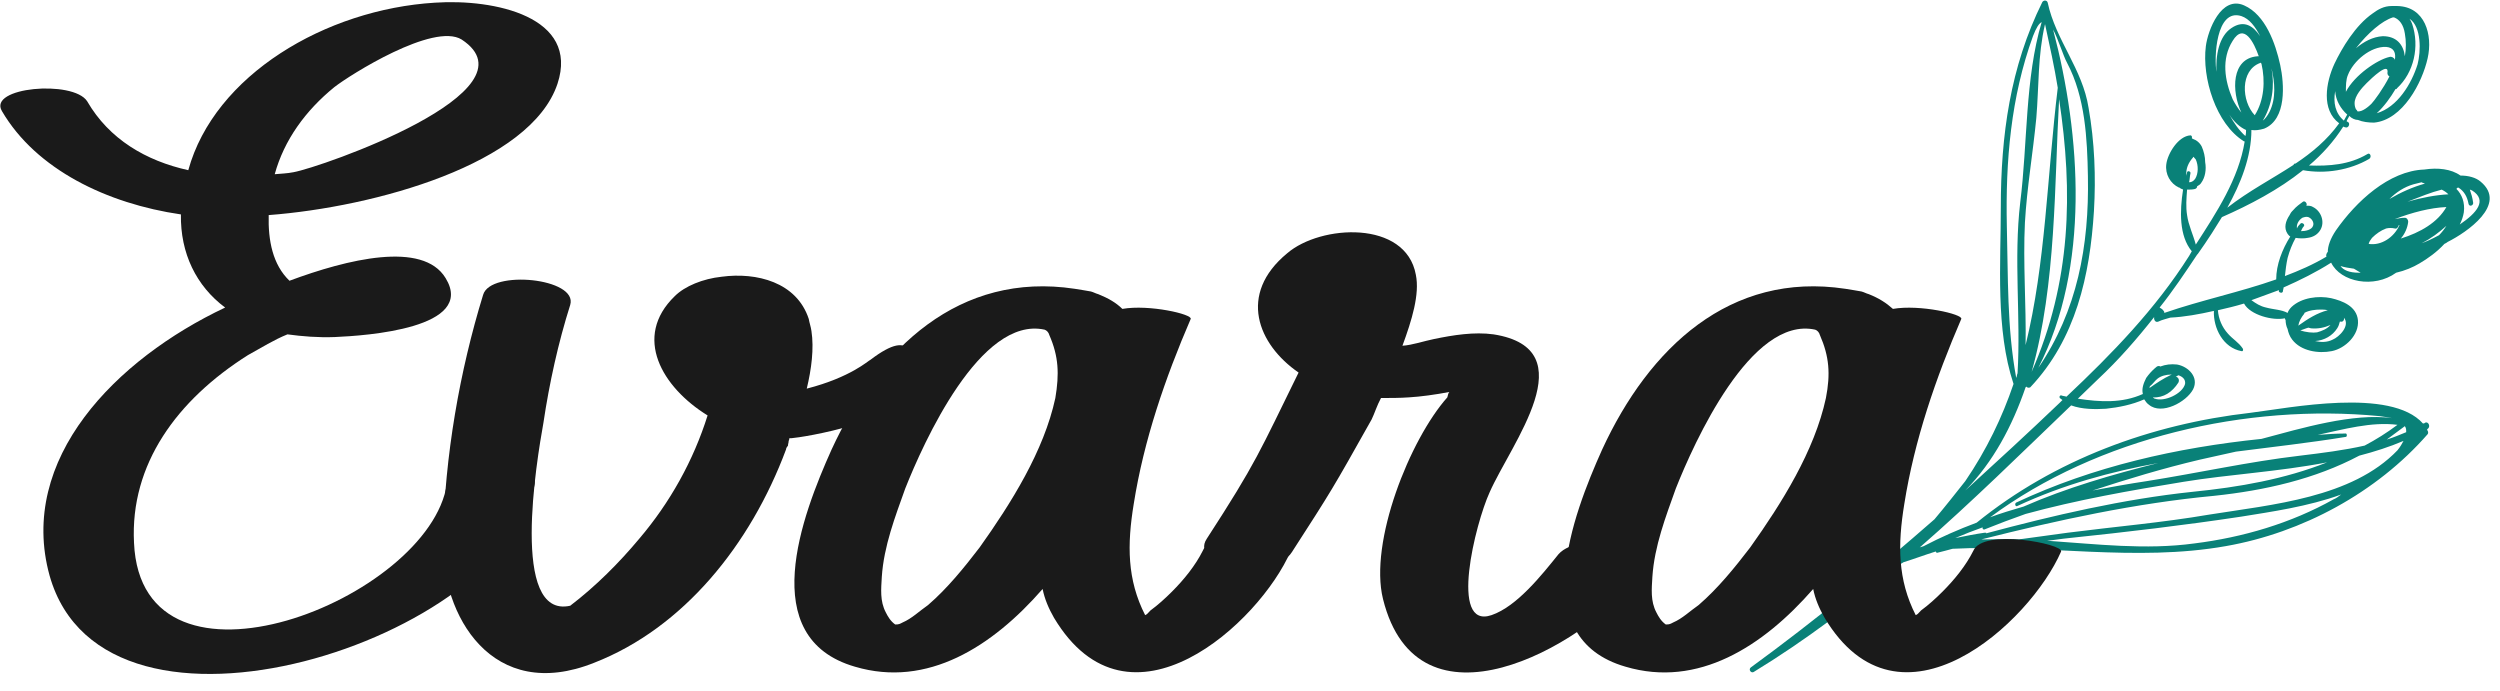
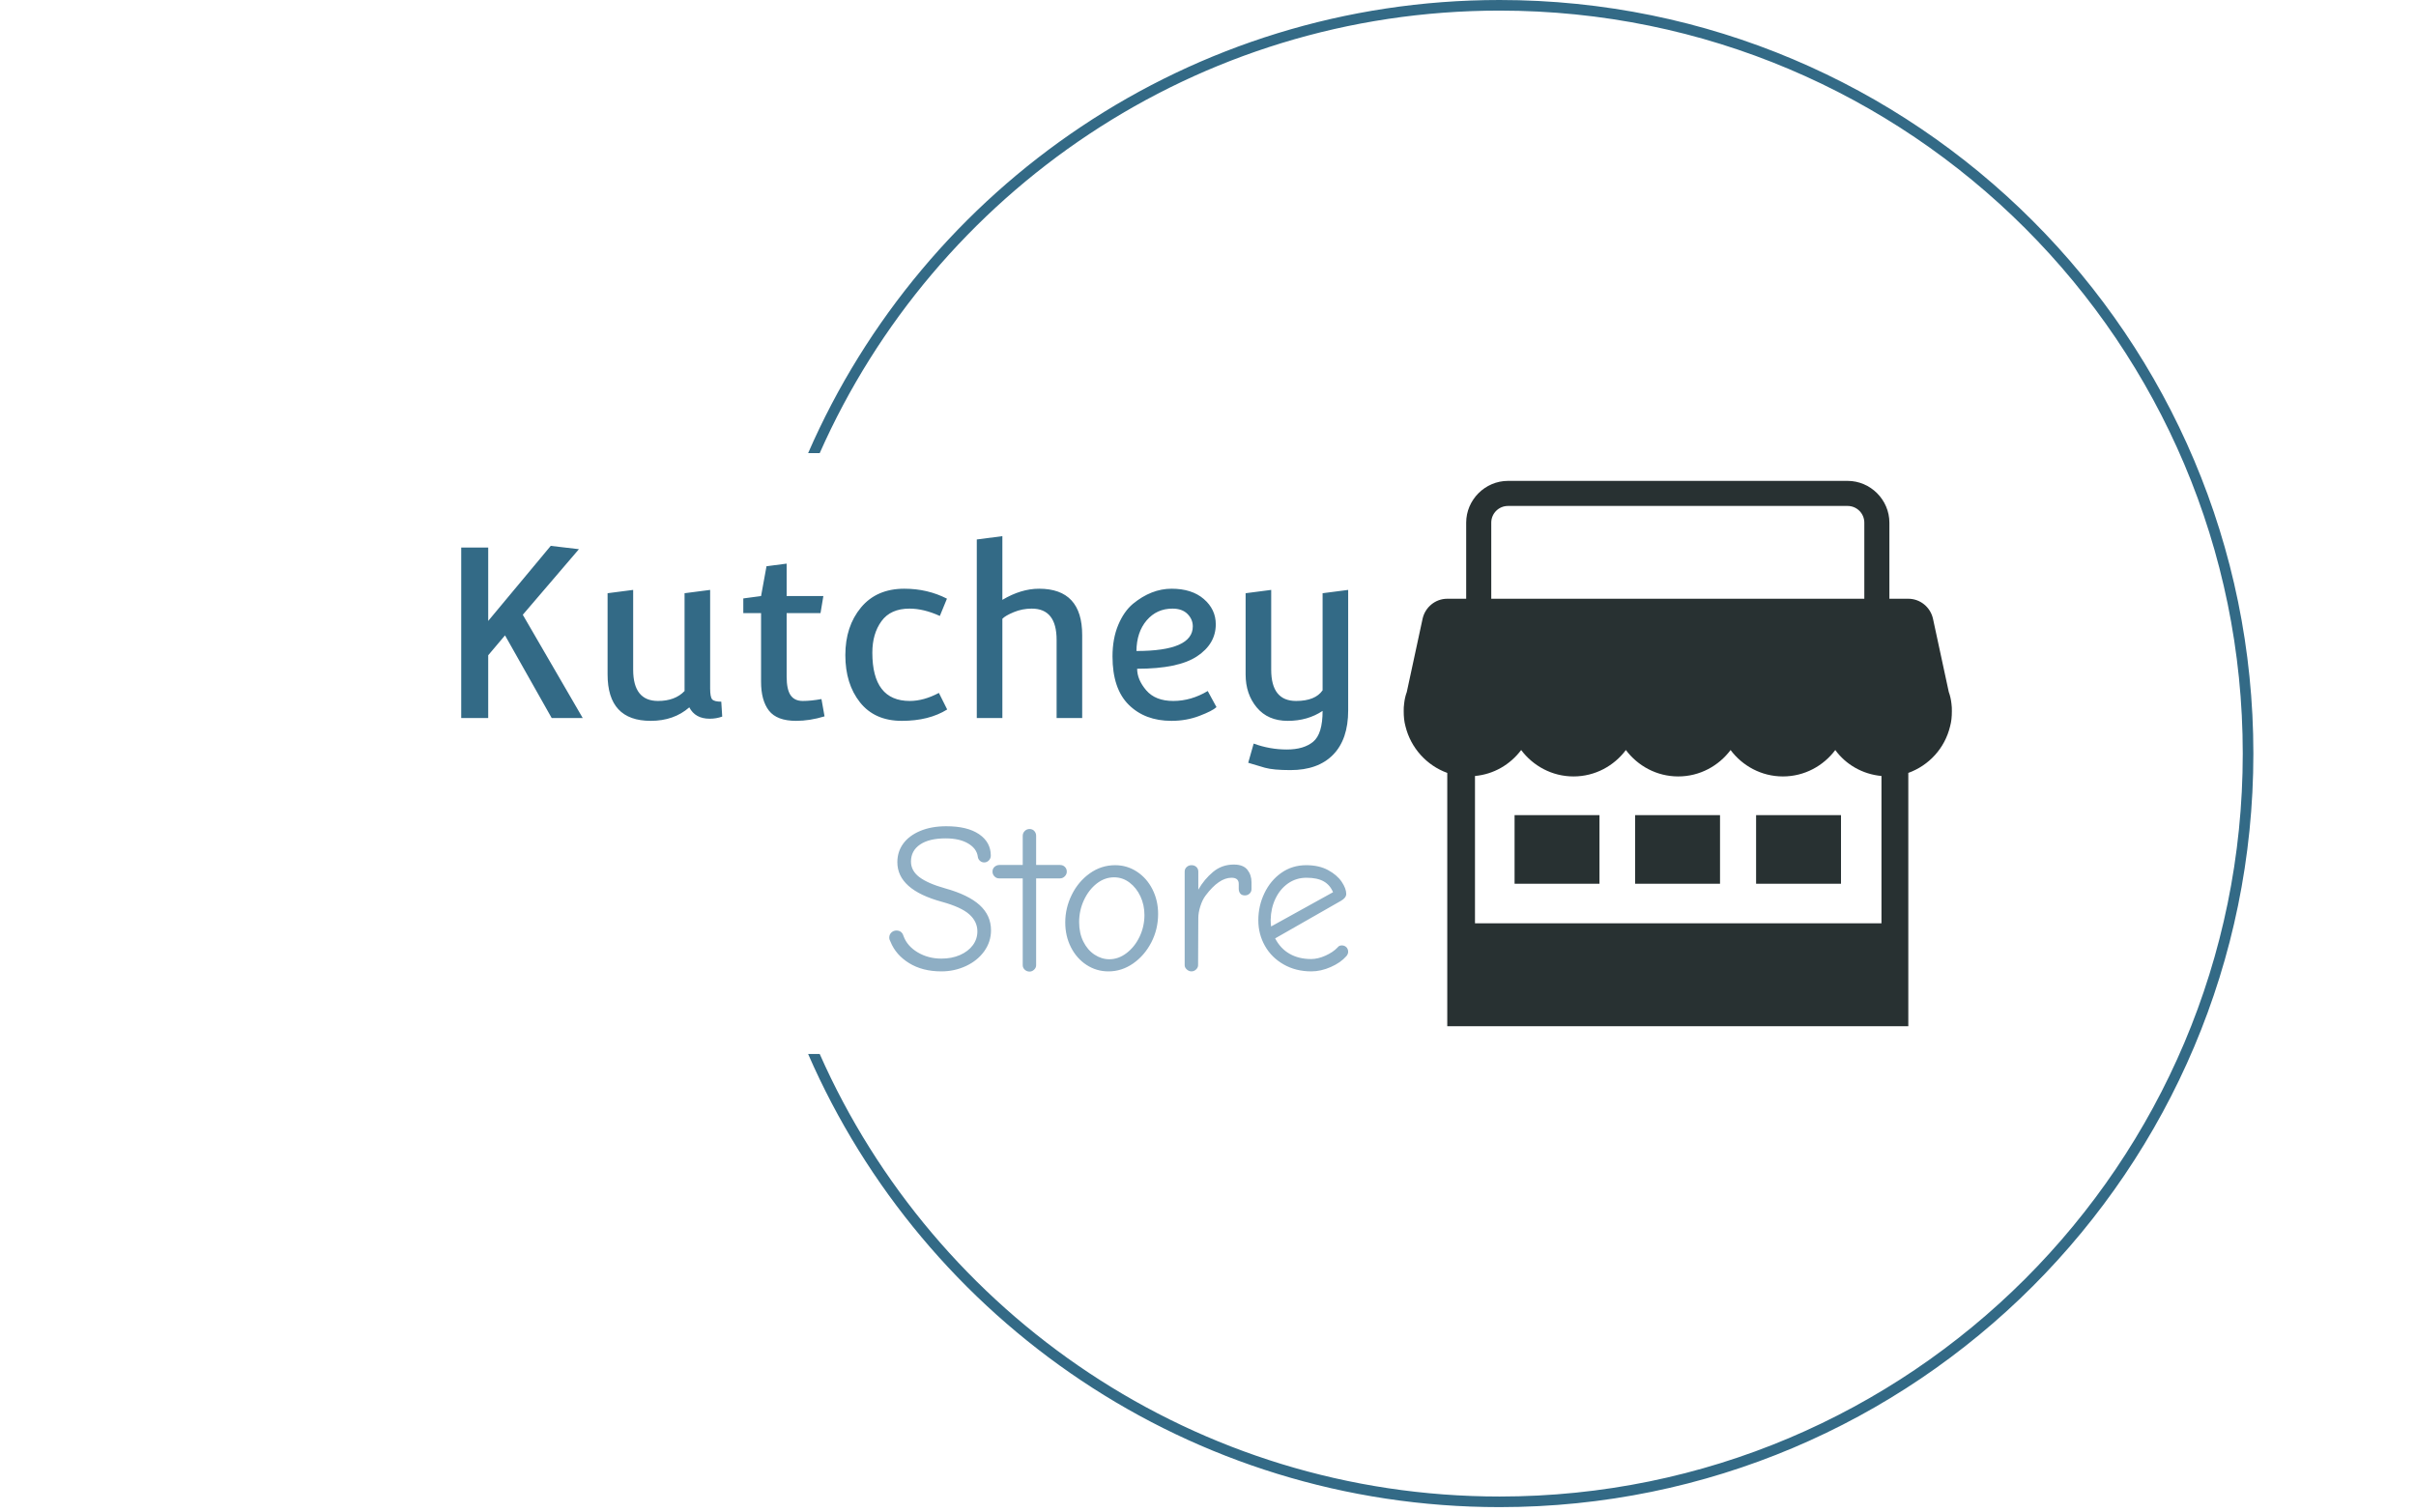
- <svg xmlns="http://www.w3.org/2000/svg" version="1.1" id="Layer_1" x="0px" y="0px" viewBox="0 0 373.1 103" style="enable-background:new 0 0 373.1 103;" xml:space="preserve">
-   <style type="text/css">
- 	.st0{fill:#098178;}
- 	.st1{fill:#1A1A1A;}
- </style>
-   <path class="st0" d="M362.3,64.8c0.1-0.1,0.1-0.4,0-0.5c0-0.1-0.1-0.1-0.1-0.2c0,0,0.1,0,0.1-0.1c0.5-0.3,0.1-1.2-0.4-0.9  c-0.1,0.1-0.2,0.1-0.3,0.1c-4.8-5.4-20-2.3-25.7-1.6c-14.9,1.7-29.3,7-40.9,16.4c-2.7,1-5.4,2.2-7.9,3.5c-0.2,0.1-0.4,0.1-0.6,0.2  c7.8-6.8,15.2-14.1,22.6-21.2c1.6,0.6,3.6,0.6,5.2,0.5c1.9-0.2,3.9-0.6,5.7-1.4c0.2,0.3,0.4,0.6,0.7,0.8c1.9,1.6,5.6-0.4,6.6-2.3  c0.9-1.8-0.7-3.4-2.4-3.7c-0.9-0.1-1.7,0-2.5,0.3c-0.1-0.1-0.3-0.1-0.5,0c-0.5,0.4-0.9,0.8-1.3,1.3c-0.1,0.1-0.2,0.3-0.3,0.4  c-0.4,0.8-0.7,1.6-0.5,2.4c-3.1,1.4-6.4,1.2-9.7,0.7c1-1,2-1.9,3-2.9c3.1-2.9,5.8-6,8.4-9.3c-0.1,0.3,0.1,0.9,0.6,0.7  c0.6-0.3,1.2-0.4,1.8-0.6c2.1-0.1,4.3-0.5,6.5-1c-0.1,2.6,1.4,5.5,4.1,6c0.3,0.1,0.3-0.3,0.2-0.4c-0.6-0.9-1.5-1.4-2.2-2.2  c-0.9-1-1.4-2.2-1.5-3.5c1.3-0.3,2.6-0.6,3.9-1c0.9,1.7,4.3,2.6,6.1,2.2c0,0.1,0,0.2,0.1,0.2c0,0.5,0.1,1,0.3,1.4  c0.1,0.5,0.3,1.1,0.7,1.6c1.3,1.7,3.9,2.1,5.9,1.7c2-0.4,4.1-2.4,3.9-4.6c-0.2-2.1-2.3-2.9-4-3.3c-1.9-0.4-4.4-0.1-5.9,1.3  c-0.3,0.3-0.5,0.6-0.6,0.9c-0.9-0.5-2.1-0.5-3.2-0.8c-0.9-0.2-1.5-0.6-2.2-1.1c1.4-0.5,2.7-1,4.1-1.5c0,0.1,0,0.1,0,0.2  c0.1,0.2,0.5,0.3,0.6,0c0-0.2,0.1-0.4,0.1-0.6c2.5-1.1,4.9-2.3,7.1-3.7c1.4,2.9,6.4,3.9,9.7,1.5c1.3-0.3,2.5-0.8,3.5-1.4  c1.2-0.7,2.6-1.7,3.7-2.9c0.2-0.1,0.4-0.2,0.5-0.3c2.8-1.4,9-5.6,4.9-9c-0.7-0.6-1.8-0.9-3-0.9c-1.4-1-3.4-1.2-5.4-0.9  c-5.3,0.2-10.2,4.8-13.2,9.1c-0.8,1.2-1.2,2.3-1.2,3.2l-0.1,0.1c-0.1,0.2-0.2,0.4-0.1,0.6c-2,1.2-4.1,2.1-6.2,2.9  c0.1-0.9,0.2-1.8,0.4-2.7c0.3-1.1,0.7-2.1,1.2-3c0.6,0.1,1.3,0.1,1.8,0c0.8-0.1,1.5-0.5,1.9-1.2c0.7-1.2,0.1-2.8-1.1-3.4  c-0.3-0.2-0.6-0.2-1-0.2c0.2-0.3-0.2-0.8-0.5-0.6c-0.4,0.3-1,0.7-1.5,1.3l-0.1,0.1l0,0c-0.2,0.2-0.3,0.4-0.4,0.6  c-0.6,0.9-0.9,1.9-0.3,2.8c0.1,0.1,0.2,0.3,0.4,0.4c-1.2,1.9-2.1,4.2-2.1,6.4c-5.4,1.9-11.2,3.1-16.7,5c0-0.1,0-0.2-0.1-0.3  c-0.1-0.2-0.4-0.4-0.6-0.5c2-2.5,3.8-5.2,5.6-7.9c0,0,0,0,0.1-0.1c0.7-1,1.4-2,2.1-3.1c0.5-0.8,1-1.6,1.5-2.4  c4.1-1.8,8.5-4.1,12.1-7c3.3,0.6,7,0,9.9-1.7c0.4-0.3,0.1-1-0.3-0.7c-2.7,1.6-5.7,1.8-8.7,1.7c2-1.7,3.7-3.6,5.1-5.8  c0.1,0,0.2,0.1,0.3,0.1c0.5,0.2,0.8-0.6,0.4-0.8c-0.1,0-0.1-0.1-0.2-0.1c0.1-0.3,0.3-0.5,0.4-0.8c0.4,0.4,0.9,0.6,1.3,0.6  c0.7,0.3,1.6,0.4,2.4,0.4c4.3-0.4,7.2-6,8-9.6c0.8-3.5-0.4-7.7-4.5-7.8c-0.3,0-0.6,0-0.9,0c-1.1,0-2,0.5-2.8,1.1  c-2.6,1.8-4.6,5.2-5.7,7.5c-1.3,2.8-2,6.9,0.7,8.9c-1.8,2.5-4.1,4.4-6.5,6l0,0c-0.2,0-0.3,0.1-0.3,0.2c-3.2,2.1-6.7,3.9-9.9,6.4  c2-3.6,3.6-7.6,3.6-11.6c0.6,0.1,1.2,0,1.9-0.2c3.4-1.4,3-6.7,2.4-9.5c-0.7-3.2-2.2-7.5-5.4-8.9c-3.4-1.5-5.4,3.7-5.7,6.1  c-0.6,4.7,1.5,11.6,5.7,14.2h0.1c-0.9,5.6-4.2,10.6-7.3,15.4c-0.4-1.5-1.1-2.9-1.3-4.4c-0.2-1.2-0.1-2.5,0-3.8c0.4,0,0.8,0,1.2-0.1  c0.2-0.1,0.3-0.2,0.3-0.4c0.2-0.1,0.5-0.3,0.6-0.5c0.6-0.8,0.8-2,0.6-3.1c0-0.8-0.2-1.6-0.5-2.3c-0.3-0.6-0.8-1-1.4-1.2l-0.1-0.1  l0,0c0.1-0.1,0-0.4-0.2-0.4c-1.8,0.1-3.4,2.7-3.6,4.3c-0.2,1.5,0.6,2.9,1.9,3.5c0.1,0,0.1,0,0.2,0.1s0.3,0.1,0.4,0.2  c-0.5,3.2-0.6,6.9,1.3,9.2c-0.1,0.2-0.3,0.5-0.4,0.7c-5,7.9-11.5,14.6-18.3,21c-0.3-0.1-0.6-0.1-0.8-0.2c-0.2,0-0.3,0.2-0.2,0.4  c0.1,0.1,0.3,0.2,0.4,0.3c-0.1,0.1-0.3,0.3-0.4,0.4c-4.7,4.5-9.4,8.8-14.1,13.1c4.2-4.3,7-9.6,9-15.4l0.1-0.1  c0.2,0.2,0.4,0.2,0.6,0.1c6.8-7.2,8.9-16.7,9.5-26.3c0.3-5.1,0.1-10.3-0.8-15.4c-0.9-5.8-4.9-10.1-6.1-15.7C305.5,0,305,0,304.8,0.3  c-4.8,9.7-6.2,19.9-6.2,30.7c0,8.3-0.8,18.2,1.9,26.3c-1.7,5-4,9.8-7.2,14.5l0,0c-1.5,1.9-3,3.8-4.6,5.7  c-8.8,7.7-17.8,15.1-27.4,22.1c-0.4,0.3,0,0.9,0.4,0.7c7.7-4.7,15-10.2,21.9-16.1l0,0c0.2-0.1,0.3-0.2,0.5-0.3  c1.6-0.5,3.2-1.1,4.8-1.6c0,0.1,0.1,0.2,0.2,0.2c0.8-0.2,1.6-0.4,2.3-0.6c13.6-0.7,27.3,2,40.8-0.4  C343.6,79.5,354.7,73.5,362.3,64.8z M325.1,56c0.6,0.2,1.1,0.6,1,1.3c-0.4,1.5-3.1,2.7-4.5,2.2c-0.1,0-0.2-0.1-0.3-0.2  c1.6,0.1,2.9-0.8,3.8-2.2c0.2-0.4,0-0.8-0.4-0.9C324.8,56.2,324.9,56.1,325.1,56z M320.8,57.9c0-0.1,0-0.2,0.1-0.3  c0.4-0.3,0.7-0.8,1.1-1.1c0.5-0.4,1.3-0.6,2-0.6c0,0,0,0,0.1,0C322.8,56.5,321.8,57.2,320.8,57.9L320.8,57.9z M348.8,49  c0.2-0.3,0.3-0.6,0.4-1c0.1,0,0.1,0,0.1,0c0.4,0.1,0.6-0.3,0.5-0.6c1,1.2-0.7,2.9-1.7,3.3c-0.8,0.4-1.7,0.4-2.6,0.2  C346.9,50.8,348.1,50.1,348.8,49z M344.9,49c1,0.1,2-0.1,2.9-0.5c-0.5,0.6-1.3,0.9-2,1.1c-0.6,0.1-1.7,0-2.5-0.3  c0.4-0.1,0.8-0.3,1.2-0.4C344.6,48.9,344.8,49,344.9,49z M346.3,46.2c0.3,0,0.7,0,1.1,0.1c-1.6,0.4-3,1.3-4.4,2.3  c0.1-0.6,0.4-1.2,0.9-1.8v-0.1C344.6,46.3,345.6,46.2,346.3,46.2z M354,35.5c0.6-0.6,1.3-1.1,2.1-1.4c0.4-0.1,0.9-0.1,1.3,0  c0.3,0.1,0.5-0.2,0.6-0.5h0.1c-0.8,1.8-2.7,3.1-4.6,2.8C353.6,36,353.8,35.8,354,35.5z M352,40.7c-1.4,0-2.3-0.4-2.7-1  c0.6,0.2,1.3,0.3,2,0.4c0.3,0.2,0.7,0.4,1,0.6C352.2,40.7,352.1,40.7,352,40.7z M358.3,35.6c0.6-0.7,1-1.6,1.1-2.5  c0-0.3-0.2-0.6-0.5-0.6c-0.5,0-1,0.1-1.5,0.2l0,0c2.6-1,5.3-1.7,7.7-1.8C363.8,33.2,361.2,34.7,358.3,35.6z M361.4,36.3  c1.4-0.7,2.6-1.6,3.7-2.6c-0.3,0.5-0.7,1-1.1,1.4C362.9,35.7,362,36.1,361.4,36.3z M366.9,28c0.8,0.5,1.3,1.3,1.5,2.4  c0.1,0.5,0.7,0.3,0.7-0.1c-0.1-0.8-0.3-1.4-0.5-2c0.1,0,0.2,0.1,0.3,0.1c2.4,1.5,0.7,3.4-1.8,5.1c0.3-0.6,0.5-1.2,0.6-1.8  c0.2-1.5-0.3-2.7-1.1-3.5C366.7,28,366.8,28,366.9,28z M364.4,28.3c0.4,0.2,0.7,0.4,1,0.7c-1.9,0.1-4,0.5-6.1,1.1  C361.1,29.4,362.8,28.7,364.4,28.3z M356.6,29.7c1-1,2.2-1.8,3.6-2.2c0.4-0.1,0.8-0.2,1.2-0.3l0,0c0.1,0.1,0.3,0.1,0.5,0.2  C360.1,27.9,358.3,28.7,356.6,29.7z M343.8,33.8c0.3-0.3-0.3-0.7-0.5-0.4c-0.2,0.2-0.4,0.4-0.5,0.7c-0.1-0.6,0.2-1.2,0.8-1.6  c0.3-0.1,0.6-0.2,0.9-0.1c0.5,0.2,0.9,0.8,0.7,1.3c-0.2,0.6-1.1,0.8-1.8,0.8C343.5,34.3,343.6,34,343.8,33.8z M360.8,9.6  c-0.9,2.9-3,6.4-6.1,7.3l0,0c1.1-1,2.1-2.4,2.8-3.6c0.1,0,0.2,0,0.2-0.1c2.6-2.4,3.4-6.3,2.3-9.6c-0.1-0.3-0.2-0.5-0.4-0.8  C361.4,4,361.3,7.7,360.8,9.6z M351.6,7.2c1.8-2.3,3.9-4.1,5.5-4.6c0.1,0,0.1,0,0.2,0c0.8,0.3,1.4,1.1,1.6,2.4  c0.2,1.1,0.2,2.3,0,3.4c-0.2-1.7-1.2-3-3.3-3C354.1,5.5,352.8,6.2,351.6,7.2z M350.4,11.2c0.8-2.1,3.4-4.3,5.7-4.2  c1.2,0.1,1.5,0.9,1.3,2V8.9c-0.1-0.3-0.5-0.5-0.8-0.4c-1.8,0.4-5.2,2.7-6.5,5.2C350.1,12.8,350.1,11.9,350.4,11.2z M348.5,13.6  c0.1,1.4,0.8,2.6,1.8,3.5c-0.2,0.3-0.3,0.6-0.5,0.9C348.5,16.9,348.2,15.3,348.5,13.6z M351.6,16.3c-0.1-0.2-0.2-0.5-0.2-0.9  c0-1.1,1.1-2.3,1.8-3c0.7-0.7,3.4-3.3,3.1-1.5c0,0.2,0.1,0.4,0.3,0.5c-0.9,1.8-2.3,3.7-2.7,4.1c-0.3,0.3-1.4,1.3-2.1,1.1  C351.8,16.5,351.7,16.4,351.6,16.3z M338.7,16.7c-0.3,0.6-0.7,1.1-1,1.3c1.4-2.3,1.8-5.2,1.3-7.8C339.5,12.3,339.7,14.7,338.7,16.7z   M337.3,9.4c0,0,0.1,0,0.1-0.1c0,0.1,0,0.1,0.1,0.2c0.6,2.6,0.4,5.5-1,7.7C334.5,15.1,334.3,10.5,337.3,9.4z M330.8,10.8  c-0.4-2.1-0.1-9.6,3.7-8.4c1.2,0.4,2.1,1.6,2.8,3c-1-1.5-2.4-2.5-4.3-1.2c-1.8,1.2-2.4,4-2.2,6.9C330.8,11,330.8,10.9,330.8,10.8z   M333.2,6.1c1.7-2.8,3.2,0.3,3.9,2.3c-0.1,0-0.1,0-0.2,0c-3.9,0.3-3.9,5.2-2.4,8.4c-0.5-0.6-1-1.4-1.3-2C332,12,331.5,8.8,333.2,6.1  z M332.7,17.1c0.7,1.1,1.6,1.9,2.5,2.3c0,0.3,0,0.6-0.1,0.9C334.2,19.5,333.4,18.4,332.7,17.1z M326.7,27.2c0.1-0.4,0.1-0.9,0.2-1.3  c0.1-0.3-0.4-0.5-0.5-0.2c0,0.2-0.1,0.4-0.1,0.6c0-0.1,0-0.1,0-0.2c-0.1-0.9,0.3-1.8,0.9-2.5c0.1-0.1,0.1-0.1,0.1-0.2  c0.1,0,0.2,0.2,0.4,0.4c0.4,0.9,0.4,2.1-0.1,2.9C327.3,27.1,327,27.2,326.7,27.2z M299.5,33.7c-0.2-9.7,0.6-19.2,3.9-28.3  c0.5-1.3,0.9-1.9,1.3-2.1c-2.5,8.4-2.1,18.2-3.2,26.9c-1,8.5,0.1,17-0.4,25.5c-0.1,0.2-0.1,0.5-0.2,0.7  C299.5,48.8,299.7,41.2,299.5,33.7z M305.2,3.6c0.7,3.2,1.4,6.4,1.9,9.5c-1.6,13.2-1.8,26.2-4.8,38.4c0.1-6.1-0.4-12.2-0.1-18.3  c0.3-5.2,1.2-10.4,1.7-15.6C304.3,12.9,304.1,8.3,305.2,3.6z M307.3,14.8c2.1,13.9,1.8,27.3-4.1,40.7  C306.9,42.4,306.6,27.2,307.3,14.8z M306.4,4.4c0.8,1.5,1.5,3.9,2.1,5c2.7,5.1,3,11.3,3.1,16.9c0.2,10.4-1.6,20.1-7.4,28.6  C311.9,39.9,310.6,20.3,306.4,4.4z M358.9,63.6c0.2,0.3,0.2,0.5,0.2,0.9c-1,0.4-1.9,0.8-2.9,1.1C357.1,64.9,358,64.3,358.9,63.6z   M350,64.7c-1.4,0-2.7,0.1-4.1,0.2c3.8-0.8,8-2,11.9-1.5c-1.6,1.2-3.2,2.2-4.9,3.1c-3.1,0.7-6.3,1.1-9.6,1.5  c-7.7,0.9-15.3,2.6-22.9,3.8c-2.7,0.4-5.4,0.9-8.1,1.4c5.2-1.7,10.5-3.3,16-4.6c1.8-0.4,3.6-0.8,5.4-1.2c5.4-0.7,10.9-1.3,16.4-2.2  C350.3,65.2,350.3,64.6,350,64.7z M355.1,62.1c0.7,0.1,1.4,0.2,1.9,0.3c-5.8-0.8-13.5,1.5-19.5,3.1c-12.6,1.3-25.1,4.1-36.6,9.5  c-0.3,0.2-0.1,0.7,0.2,0.5c6.9-3.2,13.9-5.1,21-6.4c-6.8,1.7-13.7,3.7-20.1,6.5c-1.7,0.5-3.4,1-5,1.6  C313.1,65.3,335.3,60.2,355.1,62.1z M296.2,79.5c-1.4,0.2-2.9,0.5-4.4,0.8c1.4-0.6,2.7-1.1,4.1-1.6c-0.1,0.2,0.1,0.4,0.3,0.3  c2-0.8,4.1-1.6,6.1-2.3c7.7-2.1,15.6-3.5,23.6-4.8c6.7-1.1,14.2-1.5,21.4-2.9c-6.3,2.5-13.1,3.7-20.1,4.4  c-10.4,1.1-20.7,3.5-30.8,6.2C296.5,79.5,296.4,79.5,296.2,79.5z M348.3,74.5c-6.4,3.6-13.6,5.7-20.8,6.6c-7.3,1-14.6,0.1-22-0.4  c1.1-0.1,2.2-0.3,3.3-0.4c8.6-0.9,17.1-1.9,25.7-3.2c4.3-0.7,10-1.5,14.9-3.3C349,74.1,348.6,74.4,348.3,74.5z M329.7,76.8  c-7,1.2-14.1,1.8-21.1,2.7c-2.4,0.3-4.9,0.7-7.3,1c-1.7-0.1-3.4,0-5.2,0H296c-0.1,0-0.2,0-0.3,0c11.5-2.9,23-5.4,34.7-6.5  c7.6-0.8,15.1-2.5,21.7-6c2.3-0.6,4.5-1.3,6.6-2.2c-0.2,0.4-0.5,0.9-0.9,1.4C351,74.3,339.1,75.3,329.7,76.8z" />
-   <g>
-     <path class="st1" d="M40.1,32.1c-0.1,3.8,0.6,7.4,3.1,9.8c8.6-3.2,19.9-6,23.3-0.4c4.6,7.5-11.9,8.6-16.5,8.8   c-2.5,0.1-4.9-0.1-7.1-0.4c-2,0.8-3.9,2-5.9,3.1c-10.6,6.7-17.6,16.3-17,28c1.1,25.4,44.1,8.5,46.7-8.8c0.6-4,13.7-3.5,13.1,0   c-3.6,23-64.1,43.1-72.4,13.7c-4.8-17.4,9.9-32.3,26.2-40c-4.3-3.2-6.7-8.1-6.6-13.9C16,30.4,5.4,25.3,0.3,16.6   C-1.9,13,10.9,11.9,13,15.1c3.3,5.7,8.8,8.9,15.1,10.3c3.9-14.2,20.5-24,36.8-25c8.9-0.6,21.6,2.1,18.3,12.1   C79.2,24.5,55.9,30.9,40.1,32.1z M68.9,5.9c-4.2-2.6-16.7,5.3-19,7.1c-4.3,3.5-7.5,7.9-8.9,13c1-0.1,1.8-0.1,2.8-0.3   C47.8,25,80.6,13.6,68.9,5.9z" />
-     <path class="st1" d="M136.1,57.6c-1,5.3-16.5,7.7-18,7.8c-0.1,0-0.1,0-0.3,0v0.1c0,0.1-0.1,0.3-0.1,0.3c0,0.3-0.1,0.4-0.1,0.7   c-0.1,0.1-0.3,0.4-0.3,0.6C112,81.3,102,93.7,88.7,98.9c-15.2,6.1-22.9-7-22.6-18.4c0.3-12.6,2.5-25.1,6-36.5   c1.1-3.8,14.2-2.5,13,1.5c-1.8,5.7-3.1,11.6-4,17.6c-1,5.6-5,29.3,4,27.3c3.8-2.9,7.3-6.4,10.3-10c4.6-5.4,8.1-11.7,10.2-18.4   c-6.8-4.2-11.2-11.7-4.9-17.8c1.5-1.5,4.2-2.6,7-2.9c5.2-0.7,11.2,0.8,13,6.3c0.1,0.6,0.3,1.1,0.4,1.8c0.4,2.6,0,5.7-0.7,8.6   c6.6-1.7,9.2-4.2,9.5-4.3C136.6,48.6,136.4,53.5,136.1,57.6z" />
-     <path class="st1" d="M192.6,82.3c-4.6,10.6-24.1,28.6-35.3,9.9c-0.8-1.4-1.4-2.8-1.7-4.3c-7.5,8.6-17.2,14.8-28,11.6   c-14.9-4.3-7.9-22.6-3.5-32.4c7-15.2,19.1-26.6,36.3-24c0.8,0.1,1.7,0.3,2.4,0.4c0.4,0.1,0.7,0.3,1.1,0.4c1.5,0.6,2.7,1.3,3.6,2.2   c4-0.7,10.5,0.8,10.2,1.5c-3.8,8.8-7,18.1-8.5,27.6c-1,6.1-1,11.3,1.7,16.6c0.3-0.1,0.4-0.3,0.8-0.7c1.1-0.8,2.2-1.8,3.2-2.8   c1.8-1.8,3.5-3.9,4.6-6.1C180.8,78.8,193,81.2,192.6,82.3z M156.6,50c-0.1-0.4-0.4-0.7-0.7-0.8c-9.6-2.1-18.1,16.9-20.8,23.7   c-1.5,4.2-3.2,8.6-3.5,13.2c-0.1,1.8-0.3,3.6,0.6,5.3c0.3,0.6,0.7,1.3,1.4,1.8c0.6,0,0.7-0.1,1.1-0.3c1.4-0.6,2.5-1.7,3.8-2.6   c2.9-2.5,5.4-5.6,7.7-8.6c4.7-6.6,9.6-14.4,11.3-22.3C158.1,55.8,158,53.2,156.6,50z M155.6,49c0,0,0.1,0,0.3,0.1   C155.7,49,155.6,49,155.6,49z" />
-     <path class="st1" d="M244.2,86.5c-8.2,10.2-32.6,23.8-37.8,2.9c-2.1-8.5,4-23.8,9.6-30.1c0.1-0.3,0.1-0.6,0.3-0.8   c-2.1,0.4-4.3,0.7-6,0.8c-1.4,0.1-2.8,0.1-4.2,0.1c-0.6,1.1-1,2.4-1.4,3.2c-5.9,10.5-5.9,10.5-11.9,19.8c-2.6,4.2-15.5,2.2-12.7-2   c7.4-11.4,7.9-13,13.7-24.8c-6.1-4.2-9.1-11.7-1.7-17.8c5-4.3,17.7-5,19.2,3.2c0.6,2.9-0.6,6.8-2,10.6c1.5-0.1,3.2-0.7,4.7-1   c2.9-0.6,6-1.1,8.9-0.7c13.9,2.2,2.6,16.3-0.6,23.6c-2.1,4.6-6.1,20.5,0.3,18.3c3.8-1.3,7.5-6,10-9.1   C235.8,79.1,248.3,81.5,244.2,86.5z" />
-     <path class="st1" d="M307.6,82.3c-4.6,10.6-24.1,28.6-35.3,9.9c-0.8-1.4-1.4-2.8-1.7-4.3c-7.5,8.6-17.2,14.8-28,11.6   c-14.9-4.3-7.9-22.6-3.5-32.4c7-15.2,19.1-26.6,36.3-24c0.8,0.1,1.7,0.3,2.4,0.4c0.4,0.1,0.7,0.3,1.1,0.4c1.5,0.6,2.6,1.3,3.6,2.2   c4-0.7,10.5,0.8,10.2,1.5c-3.8,8.8-7,18.1-8.5,27.6c-1,6.1-1,11.3,1.7,16.6c0.3-0.1,0.4-0.3,0.8-0.7c1.1-0.8,2.2-1.8,3.2-2.8   c1.8-1.8,3.5-3.9,4.6-6.1C295.9,78.8,308,81.2,307.6,82.3z M271.6,50c-0.1-0.4-0.4-0.7-0.7-0.8c-9.6-2.1-18.1,16.9-20.8,23.7   c-1.5,4.2-3.2,8.6-3.5,13.2c-0.1,1.8-0.3,3.6,0.6,5.3c0.3,0.6,0.7,1.3,1.4,1.8c0.6,0,0.7-0.1,1.1-0.3c1.4-0.6,2.5-1.7,3.8-2.6   c2.9-2.5,5.4-5.6,7.7-8.6c4.7-6.6,9.6-14.4,11.3-22.3C273.2,55.8,273,53.2,271.6,50z M270.7,49c0,0,0.1,0,0.3,0.1   C270.8,49,270.7,49,270.7,49z" />
+ <svg xmlns="http://www.w3.org/2000/svg" version="1.1" width="2000" height="1252" viewBox="0 0 2000 1252">
+   <g transform="matrix(1,0,0,1,-1.212121,-2.019355)">
+     <svg viewBox="0 0 396 248" data-background-color="#ffffff" preserveAspectRatio="xMidYMid meet" height="1252" width="2000">
+       <g id="tight-bounds" transform="matrix(1,0,0,1,0.24,0.4)">
+         <svg viewBox="0 0 395.52 247.2" height="247.2" width="395.52">
+           <g>
+             <svg />
+           </g>
+           <g>
+             <svg viewBox="0 0 395.52 247.2" height="247.2" width="395.52">
+               <g transform="matrix(1,0,0,1,75.54432,78.87497)">
+                 <svg viewBox="0 0 244.431 89.45" height="89.45" width="244.431">
+                   <g>
+                     <svg viewBox="0 0 410.795 150.331" height="89.45" width="244.431">
+                       <g transform="matrix(1,0,0,1,0,15.06411)">
+                         <svg viewBox="0 0 244.431 120.203" height="120.203" width="244.431">
+                           <g id="textblocktransform">
+                             <svg viewBox="0 0 244.431 120.203" height="120.203" width="244.431" id="textblock">
+                               <g>
+                                 <svg viewBox="0 0 244.431 64.832" height="64.832" width="244.431">
+                                   <g transform="matrix(1,0,0,1,0,0)">
+                                     <svg width="244.431" viewBox="5.4 -38.4 187.24 49.4" height="64.832" data-palette-color="#336a86">
+                                       <g class="wordmark-text-0" data-fill-palette-color="primary" id="text-0">
+                                         <path d="M11.1 0L5.4 0 5.4-36 11.1-36 11.1-20.5 24.3-36.35 30.25-35.65 18.4-21.8 31.05 0 24.5 0 14.65-17.45 11.1-13.25 11.1 0ZM52.55-26.35L57.95-27.05 57.95-6.25Q57.95-4.45 58.37-3.95 58.8-3.45 60.3-3.45L60.3-3.45 60.5-0.3Q59.25 0.15 57.85 0.15L57.85 0.15Q54.8 0.15 53.55-2.25L53.55-2.25Q50.3 0.6 45.4 0.6L45.4 0.6Q36.3 0.6 36.3-9.2L36.3-9.2 36.3-26.35 41.7-27.05 41.7-10.2Q41.7-3.6 46.95-3.6L46.95-3.6Q50.55-3.6 52.55-5.7L52.55-5.7 52.55-26.35ZM68.7-25.75L69.85-32.05 74.1-32.6 74.1-25.75 81.85-25.75 81.25-22.15 74.1-22.15 74.1-8.75Q74.1-6.05 74.92-4.83 75.75-3.6 77.5-3.6 79.25-3.6 81.45-4L81.45-4 82.1-0.35Q79 0.6 76.1 0.6L76.1 0.6Q72.05 0.6 70.37-1.55 68.7-3.7 68.7-7.65L68.7-7.65 68.7-22.15 64.95-22.15 64.95-25.25 68.7-25.75ZM98.42 0.6Q92.69 0.6 89.59-3.3 86.49-7.2 86.49-13.28 86.49-19.35 89.79-23.33 93.09-27.3 98.94-27.3L98.94-27.3Q103.84-27.3 107.94-25.2L107.94-25.2 106.44-21.55Q103.04-23.1 100.04-23.1L100.04-23.1Q96.04-23.1 94.12-20.45 92.19-17.8 92.19-13.8L92.19-13.8Q92.19-3.6 100.09-3.6L100.09-3.6Q103.04-3.6 106.24-5.3L106.24-5.3 107.99-1.8Q104.14 0.6 98.42 0.6ZM119.64-20.95L119.64 0 114.24 0 114.24-37.7 119.64-38.4 119.64-24.95Q123.59-27.3 127.39-27.3L127.39-27.3Q136.49-27.3 136.49-17.5L136.49-17.5 136.49 0 131.09 0 131.09-16.5Q131.09-23.1 125.84-23.1L125.84-23.1Q123.84-23.1 122.04-22.35 120.24-21.6 119.64-20.95L119.64-20.95ZM162.99-5.7L162.99-5.7 164.84-2.3Q163.99-1.5 161.24-0.45 158.49 0.6 155.34 0.6L155.34 0.6Q149.74 0.6 146.31-2.8 142.89-6.2 142.89-13L142.89-13Q142.89-16.75 144.09-19.63 145.29-22.5 147.19-24.1L147.19-24.1Q151.09-27.3 155.36-27.3 159.64-27.3 162.16-25.13 164.69-22.95 164.69-19.8L164.69-19.8Q164.69-15.65 160.74-13.03 156.79-10.4 148.09-10.4L148.09-10.4Q148.09-8.1 150.01-5.85 151.94-3.6 155.71-3.6 159.49-3.6 162.99-5.7ZM159.84-19.35L159.84-19.35Q159.84-20.85 158.71-21.98 157.59-23.1 155.54-23.1L155.54-23.1Q152.24-23.1 150.11-20.63 147.99-18.15 147.94-14.15L147.94-14.15Q159.84-14.15 159.84-19.35ZM171.54 9.45L172.69 5.4Q176.09 6.65 179.69 6.65 183.29 6.65 185.26 5 187.24 3.35 187.24-1.5L187.24-1.5Q184.09 0.6 179.89 0.6 175.69 0.6 173.34-2.23 170.99-5.05 170.99-9.2L170.99-9.2 170.99-26.35 176.39-27.05 176.39-10.2Q176.39-3.6 181.64-3.6L181.64-3.6Q185.69-3.6 187.24-5.85L187.24-5.85 187.24-26.35 192.64-27.05 192.64-1.6Q192.64 4.5 189.46 7.75 186.29 11 180.44 11L180.44 11Q176.84 11 175.06 10.5 173.29 10 172.46 9.73 171.64 9.45 171.54 9.45L171.54 9.45Z" fill="#336a86" data-fill-palette-color="primary" />
+                                       </g>
+                                     </svg>
+                                   </g>
+                                 </svg>
+                               </g>
+                               <g transform="matrix(1,0,0,1,117.9565,80.13694)">
+                                 <svg viewBox="0 0 126.475 40.066" height="40.066" width="126.475">
+                                   <g transform="matrix(1,0,0,1,0,0)">
+                                     <svg width="126.475" viewBox="1.4 -33.8 107.79 34.15" height="40.066" data-palette-color="#8eaec4">
+                                       <path d="M13.65 0.3Q9.2 0.3 6.08-1.63 2.95-3.55 1.7-6.65L1.7-6.65Q1.4-7.15 1.4-7.65L1.4-7.65Q1.4-8.35 1.9-8.83 2.4-9.3 3.1-9.3L3.1-9.3Q4.35-9.3 4.75-8L4.75-8Q5.6-5.65 8.08-4.17 10.55-2.7 13.65-2.7L13.65-2.7Q16.1-2.7 18.03-3.55 19.95-4.4 21.03-5.85 22.1-7.3 22.1-9.1L22.1-9.1Q22.1-11.4 20.2-13.1 18.3-14.8 13.75-16.05L13.75-16.05Q3.3-18.9 3.3-25.35L3.3-25.35Q3.3-27.8 4.67-29.7 6.05-31.6 8.68-32.7 11.3-33.8 14.8-33.8L14.8-33.8Q19.75-33.8 22.5-31.93 25.25-30.05 25.25-26.9L25.25-26.9Q25.25-26.25 24.8-25.78 24.35-25.3 23.7-25.3L23.7-25.3Q23.1-25.3 22.68-25.7 22.25-26.1 22.2-26.65L22.2-26.65Q21.95-28.55 19.93-29.75 17.9-30.95 14.65-30.95L14.65-30.95Q10.75-30.95 8.63-29.5 6.5-28.05 6.5-25.5L6.5-25.5Q6.5-23.35 8.47-21.85 10.45-20.35 14.55-19.2L14.55-19.2Q19.95-17.7 22.63-15.28 25.3-12.85 25.3-9.35L25.3-9.35Q25.3-6.65 23.7-4.42 22.1-2.2 19.4-0.95 16.7 0.3 13.65 0.3L13.65 0.3ZM34.35 0.35Q33.7 0.35 33.22-0.1 32.75-0.55 32.75-1.15L32.75-1.15 32.75-21.55 27.2-21.55Q26.55-21.55 26.1-22.03 25.65-22.5 25.65-23.15L25.65-23.15Q25.65-23.85 26.15-24.28 26.65-24.7 27.3-24.7L27.3-24.7 32.75-24.7 32.75-31.55Q32.75-32.2 33.22-32.68 33.7-33.15 34.35-33.15L34.35-33.15Q35.05-33.15 35.47-32.68 35.9-32.2 35.9-31.55L35.9-31.55 35.9-24.7 41.5-24.7Q42.2-24.7 42.65-24.25 43.1-23.8 43.1-23.15L43.1-23.15Q43.1-22.5 42.62-22.03 42.15-21.55 41.5-21.55L41.5-21.55 35.9-21.55 35.9-1.15Q35.9-0.55 35.42-0.1 34.95 0.35 34.35 0.35L34.35 0.35ZM52.9 0.3Q50.05 0.3 47.72-1.23 45.4-2.75 44.07-5.38 42.74-8 42.74-11.2L42.74-11.2Q42.74-14.6 44.27-17.7 45.8-20.8 48.5-22.73 51.2-24.65 54.45-24.65L54.45-24.65Q57.25-24.65 59.57-23.13 61.9-21.6 63.22-18.98 64.55-16.35 64.55-13.2L64.55-13.2Q64.55-9.6 62.95-6.5 61.34-3.4 58.67-1.55 56 0.3 52.9 0.3L52.9 0.3ZM53.09-2.55Q55.25-2.55 57.14-4 59.05-5.45 60.2-7.85 61.34-10.25 61.34-12.95L61.34-12.95Q61.34-15.3 60.4-17.32 59.45-19.35 57.82-20.58 56.2-21.8 54.2-21.8L54.2-21.8Q52-21.8 50.12-20.33 48.25-18.85 47.12-16.43 46-14 46-11.3L46-11.3Q46-8.7 46.97-6.73 47.95-4.75 49.59-3.65 51.25-2.55 53.09-2.55L53.09-2.55ZM72.39 0.3Q71.79 0.3 71.29-0.15 70.79-0.6 70.79-1.15L70.79-1.15 70.79-23.15Q70.79-23.8 71.27-24.23 71.74-24.65 72.39-24.65L72.39-24.65Q73.09-24.65 73.54-24.23 73.99-23.8 73.99-23.15L73.99-23.15 73.99-18.9Q75.39-21.35 77.47-23.08 79.54-24.8 82.34-24.8L82.34-24.8Q84.54-24.8 85.52-23.58 86.49-22.35 86.49-20.65L86.49-20.65 86.49-19.05Q86.49-18.4 86.04-17.98 85.59-17.55 84.94-17.55L84.94-17.55Q84.19-17.55 83.84-18 83.49-18.45 83.49-19.1L83.49-19.1 83.49-20.25Q83.49-21.7 81.79-21.7L81.79-21.7Q78.84-21.7 75.69-17.5L75.69-17.5Q74.94-16.5 74.47-15 73.99-13.5 73.99-12.2L73.99-12.2 73.94-1.15Q73.94-0.6 73.47-0.15 72.99 0.3 72.39 0.3L72.39 0.3ZM100.54 0.3Q96.89 0.3 94.04-1.33 91.19-2.95 89.64-5.7 88.09-8.45 88.09-11.7L88.09-11.7Q88.09-15.1 89.52-18.07 90.94-21.05 93.49-22.85 96.04-24.65 99.34-24.65L99.34-24.65Q102.34-24.65 104.47-23.5 106.59-22.35 107.67-20.75 108.74-19.15 108.74-17.9L108.74-17.9Q108.74-17 107.54-16.3L107.54-16.3 92.04-7.45Q93.29-5.05 95.44-3.83 97.59-2.6 100.49-2.6L100.49-2.6Q102.09-2.6 103.87-3.4 105.64-4.2 106.69-5.3L106.69-5.3Q107.04-5.8 107.69-5.8L107.69-5.8Q108.34-5.8 108.77-5.38 109.19-4.95 109.19-4.3L109.19-4.3Q109.19-3.8 108.79-3.3L108.79-3.3Q107.44-1.75 105.12-0.73 102.79 0.3 100.54 0.3L100.54 0.3ZM105.64-18.3Q104.94-20 103.44-20.85 101.94-21.7 99.39-21.7L99.39-21.7Q96.99-21.7 95.09-20.38 93.19-19.05 92.12-16.8 91.04-14.55 90.99-11.85L90.99-11.85Q90.99-10.85 91.09-10.25L91.09-10.25 105.64-18.3Z" opacity="1" transform="matrix(1,0,0,1,0,0)" fill="#8eaec4" class="slogan-text-1" data-fill-palette-color="secondary" id="text-1" />
+                                     </svg>
+                                   </g>
+                                 </svg>
+                               </g>
+                             </svg>
+                           </g>
+                         </svg>
+                       </g>
+                       <g transform="matrix(1,0,0,1,259.7366,0)">
+                         <svg viewBox="0 0 151.059 150.331" height="150.331" width="151.059">
+                           <g>
+                             <svg version="1.1" x="0" y="0" viewBox="1.7 2 124.6 124" style="enable-background:new 0 0 128 128;" xml:space="preserve" height="150.331" width="151.059" class="icon-icon-0" data-fill-palette-color="accent" id="icon-0">
+                               <g fill="#283132" data-fill-palette-color="accent">
+                                 <path d="M126.2 52.6C126.1 51.7 125.9 50.8 125.6 50L122 33.3C121.4 30.7 119.1 28.8 116.4 28.8H112.1V11.5C112.1 6.3 107.8 2 102.6 2H25.4C20.2 2 15.9 6.3 15.9 11.5V28.8H11.6C8.9 28.8 6.6 30.7 6 33.3L2.4 50C2.1 50.8 1.9 51.7 1.8 52.6 1.7 53.2 1.7 53.8 1.7 54.4 1.7 55.6 1.8 56.7 2.1 57.8 3.3 62.7 6.9 66.7 11.6 68.4V126H116.4V68.4C121.1 66.7 124.7 62.8 125.9 57.8 126.2 56.7 126.3 55.6 126.3 54.4 126.3 53.8 126.3 53.2 126.2 52.6M21.6 11.5C21.6 9.4 23.3 7.7 25.4 7.7H102.6C104.7 7.7 106.4 9.4 106.4 11.5V28.8H21.6zM17.9 102.6V69.1C22.2 68.7 25.9 66.5 28.4 63.2 31.1 66.8 35.4 69.2 40.3 69.2S49.5 66.8 52.2 63.2C54.9 66.8 59.2 69.2 64.1 69.2S73.3 66.8 76 63.2C78.7 66.8 83 69.2 87.9 69.2S97.1 66.8 99.8 63.2C102.2 66.5 106 68.7 110.3 69.1V102.6z" fill="#283132" data-fill-palette-color="accent" />
+                                 <g fill="#283132" data-fill-palette-color="accent">
+                                   <g fill="#283132" data-fill-palette-color="accent">
+                                     <rect x="26.9" y="78" width="19.3" height="15.6" fill="#283132" data-fill-palette-color="accent" />
+                                     <rect x="54.3" y="78" width="19.3" height="15.6" fill="#283132" data-fill-palette-color="accent" />
+                                     <rect x="81.8" y="78" width="19.3" height="15.6" fill="#283132" data-fill-palette-color="accent" />
+                                   </g>
+                                 </g>
+                               </g>
+                             </svg>
+                           </g>
+                         </svg>
+                       </g>
+                     </svg>
+                   </g>
+                 </svg>
+               </g>
+               <g>
+                 <path d="M245.816 0c68.262 0 123.6 55.338 123.6 123.6 0 68.262-55.338 123.6-123.6 123.6-50.746 0-94.35-30.582-113.386-74.322l1.9 0c18.925 42.753 61.722 72.582 111.486 72.583 67.302 0 121.861-54.559 121.86-121.861 0-67.302-54.559-121.861-121.86-121.861-49.764 0-92.56 29.829-111.486 72.583l-1.9 0c19.036-43.739 62.639-74.322 113.386-74.322z" fill="#336a86" stroke="transparent" data-fill-palette-color="tertiary" />
+               </g>
+             </svg>
+           </g>
+           <defs />
+         </svg>
+         <rect width="395.52" height="247.2" fill="none" stroke="none" visibility="hidden" />
+       </g>
+     </svg>
  </g>
</svg>
